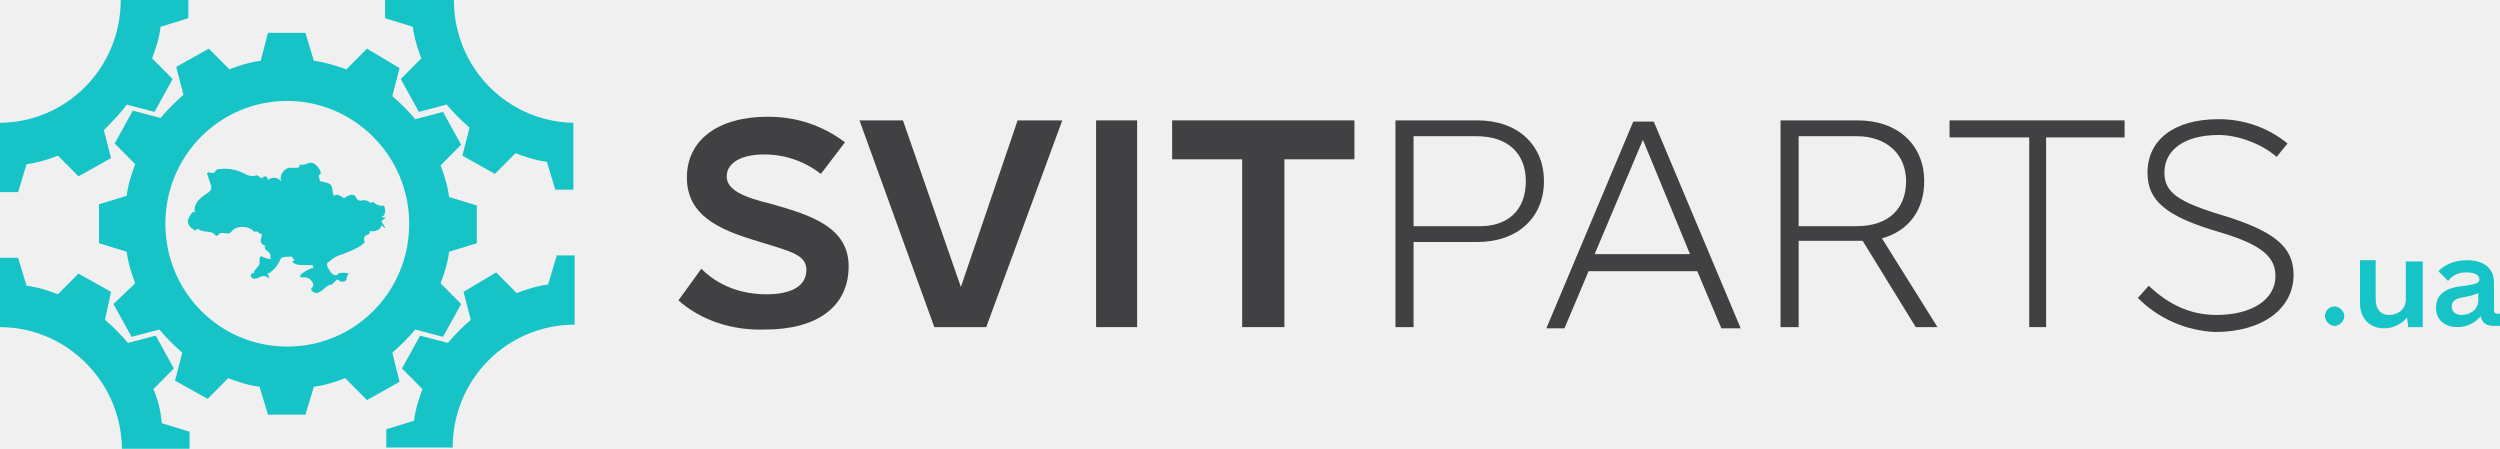
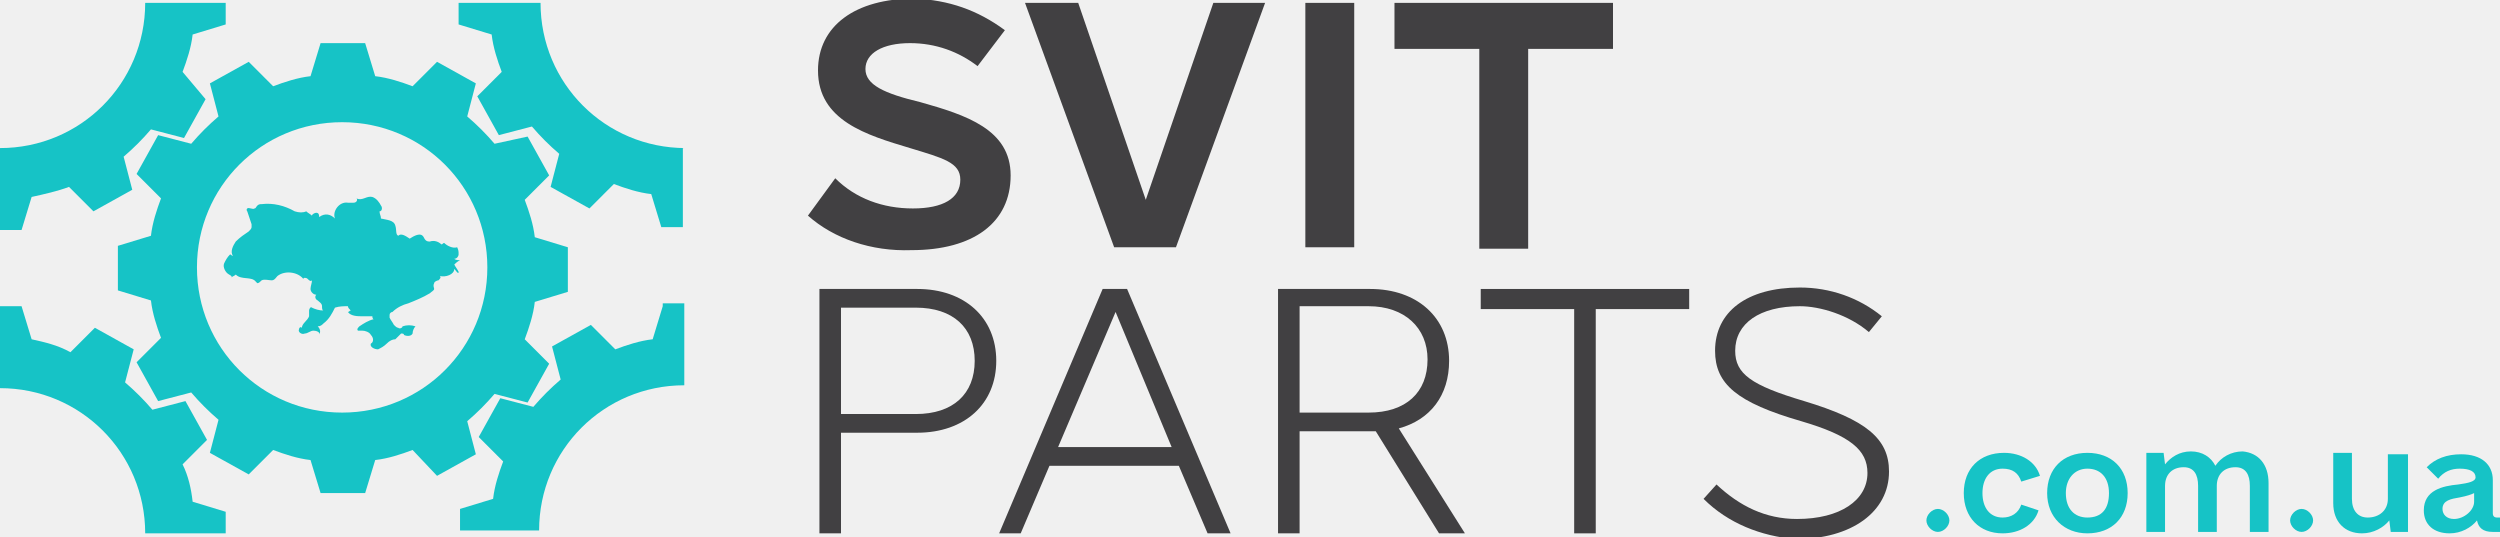
- <svg xmlns="http://www.w3.org/2000/svg" width="273" height="49" viewBox="0 0 273 49" fill="none">
-   <g clip-path="url(#clip0_115_6785)">
-     <path d="M74.084 32.799L76.589 29.347C78.434 31.206 80.939 32.136 83.707 32.136C86.475 32.136 88.057 31.206 88.057 29.48C88.057 27.886 86.475 27.488 83.443 26.558C79.489 25.363 75.007 24.035 75.007 19.387C75.007 15.271 78.434 12.748 83.839 12.748C87.002 12.748 89.771 13.678 92.275 15.537L89.639 18.989C87.925 17.661 85.816 16.864 83.443 16.864C80.939 16.864 79.357 17.794 79.357 19.255C79.357 20.715 81.07 21.512 84.366 22.309C88.584 23.504 92.671 24.832 92.671 29.081C92.671 33.463 89.243 35.986 83.575 35.986C79.884 36.119 76.457 34.924 74.084 32.799Z" fill="#414042" />
-     <path d="M116.001 13.146L107.697 35.721H102.028L93.856 13.146H98.601L104.928 31.339L111.124 13.146H116.001Z" fill="#414042" />
-     <path d="M124.175 13.146H119.693V35.721H124.175V13.146Z" fill="#414042" />
-     <path d="M147.903 17.396H140.257V35.721H135.644V17.396H127.998V13.146H147.903V17.396Z" fill="#414042" />
-     <path d="M168.599 19.786C168.599 23.77 165.699 26.425 161.349 26.425H154.362V35.721H152.385V13.146H161.349C165.699 13.146 168.599 15.802 168.599 19.786ZM166.621 19.786C166.621 16.732 164.644 14.873 161.217 14.873H154.362V24.699H161.217C164.644 24.832 166.621 22.973 166.621 19.786Z" fill="#414042" />
-     <path d="M185.339 29.613H173.475L170.839 35.854H168.861L178.352 13.279H180.593L190.084 35.854H187.975L185.339 29.613ZM184.548 27.753L179.407 15.271L174.134 27.753H184.548Z" fill="#414042" />
-     <path d="M209.199 35.721L203.399 26.293H202.872H196.413V35.721H194.436V13.146H202.872C207.222 13.146 210.122 15.802 210.122 19.786C210.122 22.973 208.408 25.23 205.508 26.027L211.572 35.721H209.199ZM196.413 24.699H202.74C206.168 24.699 208.145 22.84 208.145 19.786C208.145 16.864 206.036 14.873 202.74 14.873H196.413V24.699Z" fill="#414042" />
-     <path d="M232.005 15.005H223.436V35.721H221.591V15.005H212.891V13.146H232.005V15.005Z" fill="#414042" />
-     <path d="M233.453 32.534L234.64 31.206C236.749 33.198 239.121 34.393 242.021 34.393C245.976 34.393 248.481 32.667 248.481 30.144C248.481 28.019 246.899 26.691 242.417 25.363C236.485 23.637 234.508 21.911 234.508 18.856C234.508 15.271 237.408 13.014 242.285 13.014C245.053 13.014 247.69 13.943 249.799 15.669L248.612 17.13C246.767 15.537 244.131 14.74 242.285 14.74C238.594 14.74 236.353 16.333 236.353 18.856C236.353 20.981 237.803 22.043 242.681 23.504C248.349 25.23 250.458 26.957 250.458 30.011C250.458 33.729 247.031 36.252 241.89 36.252C238.726 36.119 235.694 34.791 233.453 32.534Z" fill="#414042" />
-     <path d="M40.073 43.688L43.632 41.696L42.841 38.509C43.764 37.713 44.555 36.916 45.346 35.986L48.377 36.783L50.355 33.198L48.114 30.94C48.509 29.878 48.905 28.683 49.036 27.488L52.068 26.558V22.442L49.036 21.512C48.905 20.317 48.509 19.122 48.114 18.06L50.355 15.802L48.377 12.217L45.346 13.014C44.555 12.084 43.764 11.287 42.841 10.491L43.632 7.436L40.073 5.312L37.832 7.569C36.645 7.171 35.459 6.772 34.273 6.64L33.35 3.585H29.263L28.473 6.64C27.286 6.772 26.1 7.171 25.045 7.569L22.804 5.312L19.245 7.303L20.036 10.358C19.113 11.154 18.322 11.951 17.531 12.881L14.5 12.084L12.522 15.669L14.763 17.927C14.368 18.989 13.972 20.184 13.841 21.379L10.809 22.309V26.558L13.841 27.488C13.972 28.683 14.368 29.878 14.763 30.94L12.39 33.198L14.368 36.783L17.4 35.986C18.191 36.916 18.982 37.713 19.904 38.509L19.113 41.564L22.672 43.556L24.913 41.298C25.968 41.696 27.154 42.095 28.341 42.228L29.263 45.282H33.35L34.273 42.228C35.459 42.095 36.645 41.696 37.7 41.298L40.073 43.688ZM31.373 37.846C23.991 37.846 18.059 31.87 18.059 24.434C18.059 16.997 23.991 11.022 31.373 11.022C38.623 11.022 44.686 16.997 44.686 24.434C44.686 31.87 38.755 37.846 31.373 37.846Z" fill="#16C3C6" />
-     <path d="M62.878 13.412C55.496 13.412 49.565 7.436 49.565 0H46.533H44.819H42.051V1.992L45.083 2.921C45.215 4.117 45.61 5.312 46.005 6.374L43.764 8.631L45.742 12.217L48.774 11.42C49.565 12.35 50.355 13.146 51.278 13.943L50.487 16.997L54.046 18.989L56.287 16.732C57.342 17.13 58.528 17.529 59.715 17.661L60.638 20.715H62.615V17.927V13.412H62.878Z" fill="#16C3C6" />
-     <path d="M16.741 42.493L18.982 40.236L17.005 36.65L13.973 37.447C13.182 36.518 12.391 35.721 11.468 34.924L12.127 31.87L8.568 29.878L6.327 32.136C5.273 31.737 4.086 31.339 2.9 31.206L1.977 28.152H0V30.94V35.721C7.25 35.721 13.314 41.696 13.314 49.133H16.346H17.928H20.696V47.141L17.664 46.211C17.532 44.751 17.268 43.688 16.741 42.493Z" fill="#16C3C6" />
-     <path d="M60.768 28.019L59.846 31.073C58.659 31.206 57.473 31.604 56.418 32.003L54.177 29.745L50.618 31.87L51.409 34.924C50.486 35.721 49.695 36.518 48.904 37.447L45.873 36.651L43.895 40.236L46.136 42.493C45.741 43.556 45.345 44.751 45.214 45.946L42.182 46.875V48.867H44.818H46.4H49.432C49.432 41.431 55.364 35.455 62.746 35.455V30.675V27.886H60.768V28.019Z" fill="#16C3C6" />
-     <path d="M1.978 20.981L2.901 17.927C4.087 17.794 5.274 17.396 6.328 16.997L8.569 19.255L12.128 17.263L11.338 14.209C12.26 13.279 13.183 12.35 13.842 11.42L16.874 12.217L18.851 8.631L16.61 6.374C17.006 5.312 17.401 4.117 17.533 2.921L20.565 1.992V0H17.797H16.215H13.183C13.183 7.436 7.251 13.412 -0.131 13.412V18.192V20.981H1.978Z" fill="#16C3C6" />
-     <path d="M42.05 24.832C41.918 24.566 41.786 24.434 41.655 24.168C41.786 24.035 41.918 23.902 42.182 23.77C42.05 23.77 41.786 23.77 41.655 23.637C41.918 23.637 42.05 23.371 42.05 23.106C42.05 22.84 42.05 22.707 41.918 22.442C41.523 22.575 40.996 22.309 40.732 22.043C40.6 22.043 40.6 22.176 40.468 22.176C40.205 21.911 39.809 21.778 39.414 21.911C39.282 21.911 39.15 21.911 39.018 21.778C38.886 21.645 38.886 21.512 38.755 21.379C38.491 21.114 37.964 21.379 37.568 21.645C37.173 21.379 36.777 21.114 36.514 21.379C36.25 21.247 36.382 20.848 36.25 20.45C36.118 19.919 35.459 19.919 34.932 19.786C34.932 19.52 34.8 19.387 34.8 19.122C35.064 19.122 35.064 18.724 34.932 18.591C34.8 18.325 34.536 17.927 34.141 17.794C33.614 17.661 33.218 18.192 32.691 17.927C32.823 18.06 32.691 18.325 32.427 18.325C32.295 18.325 32.032 18.325 31.9 18.325C31.109 18.192 30.45 19.122 30.714 19.786C30.318 19.387 29.791 19.255 29.264 19.653C29.264 19.52 29.132 19.255 29 19.255C28.868 19.255 28.605 19.387 28.605 19.52C28.473 19.387 28.209 19.255 28.077 19.122C27.814 19.255 27.418 19.255 27.023 19.122C26.1 18.591 25.045 18.325 23.991 18.458C23.859 18.458 23.727 18.458 23.595 18.591C23.463 18.724 23.463 18.856 23.332 18.856C23.2 18.989 22.804 18.724 22.673 18.856C22.541 18.989 22.673 19.122 22.673 19.122C22.804 19.52 22.936 19.919 23.068 20.317C23.068 20.45 23.068 20.45 23.068 20.583C23.068 20.715 22.936 20.848 22.804 20.981C22.409 21.247 22.014 21.512 21.618 21.911C21.354 22.309 21.091 22.84 21.354 23.238L21.091 23.106C20.827 23.371 20.695 23.637 20.563 23.902C20.432 24.168 20.563 24.566 20.827 24.832C20.959 24.965 21.354 25.098 21.223 25.23C21.354 25.098 21.486 25.098 21.618 24.965C22.145 25.496 23.068 25.098 23.463 25.629L23.595 25.762C23.727 25.762 23.859 25.629 23.991 25.496C24.254 25.363 24.65 25.496 24.913 25.496C25.177 25.496 25.309 25.23 25.441 25.098C26.1 24.566 27.286 24.699 27.814 25.363C27.814 25.23 28.077 25.23 28.209 25.363C28.341 25.496 28.473 25.629 28.605 25.496C28.605 25.762 28.473 26.027 28.473 26.293C28.473 26.558 28.736 26.824 29 26.824C28.868 26.957 28.868 27.222 29.132 27.355C29.264 27.488 29.527 27.621 29.527 27.886C29.527 28.019 29.527 28.285 29.659 28.285C29.264 28.285 28.868 28.152 28.605 28.019C28.473 27.886 28.341 28.152 28.341 28.285C28.341 28.417 28.341 28.55 28.341 28.816C28.209 29.214 27.682 29.48 27.682 29.878C27.55 29.745 27.418 29.878 27.418 30.011C27.286 30.276 27.682 30.542 27.945 30.409C28.209 30.409 28.473 30.144 28.736 30.144C29 30.144 29.395 30.276 29.264 30.542C29.395 30.276 29.395 30.011 29.132 29.878C29.395 29.878 29.527 29.745 29.659 29.613C30.186 29.214 30.45 28.683 30.714 28.152C31.109 28.019 31.505 28.019 31.9 28.019C31.9 28.152 32.032 28.285 32.164 28.417C32.032 28.417 32.032 28.55 31.9 28.55C32.164 28.948 32.823 28.948 33.218 28.948C33.482 28.948 33.614 28.948 33.877 28.948C34.009 28.948 34.141 28.948 34.141 28.948C34.141 28.948 34.141 29.214 34.273 29.214C33.745 29.347 33.35 29.613 32.955 29.878C32.823 30.011 32.691 30.144 32.823 30.276H32.955C33.086 30.276 33.086 30.276 33.218 30.276C33.482 30.276 33.877 30.409 34.009 30.675C34.273 30.94 34.273 31.339 34.009 31.471C33.877 31.737 34.273 32.003 34.668 32.003C34.932 31.87 35.196 31.737 35.459 31.471C35.723 31.206 35.986 31.073 36.25 31.073C36.382 30.94 36.514 30.808 36.645 30.675L36.777 30.542C36.909 30.542 37.041 30.542 37.041 30.675C37.305 30.808 37.7 30.808 37.832 30.542C37.832 30.276 37.964 30.011 38.096 29.878C37.7 29.745 37.305 29.745 36.909 29.878C36.909 30.011 36.645 30.144 36.514 30.011C36.382 30.011 36.25 29.878 36.118 29.745C35.986 29.48 35.855 29.347 35.723 29.081C35.723 28.948 35.723 28.948 35.723 28.816C35.723 28.683 35.855 28.55 35.986 28.55C36.382 28.152 36.909 27.886 37.436 27.753C38.096 27.488 38.755 27.222 39.414 26.824C39.546 26.691 39.809 26.558 39.809 26.425C39.809 26.293 39.677 26.16 39.809 25.894C39.809 25.762 40.073 25.629 40.205 25.629C40.337 25.496 40.468 25.363 40.337 25.23C40.864 25.363 41.655 25.098 41.655 24.566C42.05 24.965 42.05 24.965 42.05 24.832Z" fill="#16C3C6" />
-     <path d="M254.941 33.463C255.469 33.463 255.996 33.995 255.996 34.526C255.996 35.057 255.469 35.588 254.941 35.588C254.414 35.588 253.887 35.057 253.887 34.526C253.887 33.995 254.282 33.463 254.941 33.463Z" fill="#16C3C6" />
-     <path d="M264.564 28.417V35.721H262.982L262.85 34.659C262.323 35.322 261.4 35.854 260.345 35.854C258.764 35.854 257.709 34.791 257.709 33.065V28.417H259.423V32.667C259.423 33.729 259.95 34.393 260.873 34.393C261.927 34.393 262.718 33.729 262.718 32.667V28.55H264.564V28.417Z" fill="#16C3C6" />
-     <path d="M273 34.127V35.588C272.868 35.588 272.737 35.588 272.341 35.588C271.418 35.588 271.023 35.19 270.891 34.526C270.364 35.19 269.441 35.721 268.386 35.721C266.936 35.721 266.014 34.924 266.014 33.596C266.014 31.737 267.727 31.339 269.177 31.206C270.1 31.073 270.759 30.94 270.759 30.542C270.759 30.011 270.232 29.745 269.309 29.745C268.518 29.745 267.859 30.011 267.332 30.675L266.277 29.613C267.068 28.816 268.123 28.417 269.441 28.417C271.286 28.417 272.341 29.347 272.341 30.808V33.862C272.341 34.127 272.473 34.26 272.736 34.26H273V34.127ZM270.627 32.8V32.003C270.364 32.136 269.968 32.268 269.309 32.401C268.518 32.534 267.727 32.667 267.727 33.463C267.727 33.995 268.123 34.393 268.782 34.393C269.836 34.393 270.627 33.729 270.627 32.8Z" fill="#16C3C6" />
+ <svg xmlns="http://www.w3.org/2000/svg" version="1.1" id="Слой_1" x="0px" y="0px" viewBox="0 0 173.9 37.3" style="enable-background:new 0 0 173.9 37.3;" xml:space="preserve">
+   <style type="text/css">
+ 	.st0{fill:#414042;}
+ 	.st1{fill:#16C3C6;}
+ </style>
+   <g>
+     <g>
+       <path class="st0" d="M56.2,15l1.9-2.6c1.4,1.4,3.3,2.1,5.4,2.1c2.1,0,3.3-0.7,3.3-2c0-1.2-1.2-1.5-3.5-2.2c-3-0.9-6.4-1.9-6.4-5.4    c0-3.1,2.6-5,6.7-5C66,0,68,0.7,69.9,2.1L68,4.6c-1.3-1-2.9-1.6-4.7-1.6c-1.9,0-3.1,0.7-3.1,1.8c0,1.1,1.3,1.7,3.8,2.3    c3.2,0.9,6.3,1.9,6.3,5.1c0,3.3-2.6,5.2-6.9,5.2C60.6,17.5,58,16.6,56.2,15z" />
+       <path class="st0" d="M88,0.2l-6.2,17h-4.3l-6.2-17h3.7l4.7,13.7l4.7-13.7H88z" />
+       <path class="st0" d="M90.8,0.2h3.4v17h-3.4V0.2z" />
+       <path class="st0" d="M112.2,3.4h-5.9v13.9h-3.4V3.4h-5.9V0.2h15.2V3.4z" />
+       <path class="st0" d="M69.3,25.1c0,3-2.2,5-5.5,5h-5.3v7H57v-17h6.8C67.1,20.1,69.3,22.1,69.3,25.1z M67.8,25.1    c0-2.3-1.5-3.7-4.1-3.7h-5.2v7.4h5.2C66.3,28.8,67.8,27.4,67.8,25.1z" />
+       <path class="st0" d="M82,32.4h-9l-2,4.7h-1.5l7.2-17h1.7l7.2,17H84L82,32.4z M81.5,31.1l-3.9-9.4l-4,9.4H81.5z" />
+       <path class="st0" d="M100.1,37.1L95.7,30h-0.4h-4.9v7.1h-1.5v-17h6.4c3.3,0,5.5,2,5.5,5c0,2.4-1.3,4.1-3.5,4.7l4.6,7.3H100.1z     M90.4,28.7h4.8c2.6,0,4.1-1.4,4.1-3.7c0-2.2-1.6-3.7-4.1-3.7h-4.8V28.7z" />
+       <path class="st0" d="M117.5,21.5H111v15.6h-1.5V21.5h-6.5v-1.4h14.5V21.5z" />
+       <path class="st0" d="M118.5,34.7l0.9-1c1.6,1.5,3.4,2.4,5.6,2.4c3,0,4.9-1.3,4.9-3.2c0-1.6-1.2-2.6-4.6-3.6c-4.5-1.3-6-2.6-6-4.9    c0-2.7,2.2-4.4,5.9-4.4c2.1,0,4.1,0.7,5.7,2l-0.9,1.1c-1.4-1.2-3.4-1.8-4.8-1.8c-2.8,0-4.5,1.2-4.5,3.1c0,1.6,1.1,2.4,4.8,3.5    c4.3,1.3,5.9,2.6,5.9,4.9c0,2.8-2.6,4.7-6.5,4.7C122.5,37.3,120.2,36.4,118.5,34.7z" />
+     </g>
+     <g>
+       <path class="st1" d="M30.4,33.1l2.7-1.5l-0.6-2.3c0.7-0.6,1.3-1.2,1.9-1.9l2.3,0.6l1.5-2.7l-1.7-1.7c0.3-0.8,0.6-1.7,0.7-2.6    l2.3-0.7v-3.1l-2.3-0.7c-0.1-0.9-0.4-1.8-0.7-2.6l1.7-1.7l-1.5-2.7L34.4,10c-0.6-0.7-1.2-1.3-1.9-1.9l0.6-2.3l-2.7-1.5l-1.7,1.7    c-0.8-0.3-1.7-0.6-2.6-0.7l-0.7-2.3h-3.1l-0.7,2.3c-0.9,0.1-1.8,0.4-2.6,0.7l-1.7-1.7l-2.7,1.5l0.6,2.3c-0.7,0.6-1.3,1.2-1.9,1.9    l-2.3-0.6l-1.5,2.7l1.7,1.7c-0.3,0.8-0.6,1.7-0.7,2.6l-2.3,0.7v3.1l2.3,0.7c0.1,0.9,0.4,1.8,0.7,2.6l-1.7,1.7l1.5,2.7l2.3-0.6    c0.6,0.7,1.2,1.3,1.9,1.9l-0.6,2.3l2.7,1.5l1.7-1.7c0.8,0.3,1.7,0.6,2.6,0.7l0.7,2.3h3.1l0.7-2.3c0.9-0.1,1.8-0.4,2.6-0.7    L30.4,33.1z M23.8,28.7c-5.6,0-10.1-4.5-10.1-10.1c0-5.6,4.5-10.1,10.1-10.1c5.6,0,10.1,4.5,10.1,10.1    C33.9,24.2,29.4,28.7,23.8,28.7z" />
+       <path class="st1" d="M47.7,10.3c-5.6,0-10.1-4.5-10.1-10.1h-2.3H34h-2.1v1.5l2.3,0.7c0.1,0.9,0.4,1.8,0.7,2.6l-1.7,1.7l1.5,2.7    l2.3-0.6c0.6,0.7,1.2,1.3,1.9,1.9l-0.6,2.3l2.7,1.5l1.7-1.7c0.8,0.3,1.7,0.6,2.6,0.7l0.7,2.3h1.5l0-2.1c0,0,0,0,0,0V10.3z" />
+       <path class="st1" d="M12.7,32.3l1.7-1.7l-1.5-2.7l-2.3,0.6c-0.6-0.7-1.2-1.3-1.9-1.9l0.6-2.3l-2.7-1.5l-1.7,1.7    C4,24,3.1,23.8,2.2,23.6l-0.7-2.3H0l0,2.1c0,0,0,0,0,0V27c5.6,0,10.1,4.5,10.1,10.1h2.3h1.2h2.1v-1.5l-2.3-0.7    C13.3,34,13.1,33.1,12.7,32.3z" />
+       <path class="st1" d="M46.1,21.3l-0.7,2.3c-0.9,0.1-1.8,0.4-2.6,0.7l-1.7-1.7l-2.7,1.5l0.6,2.3c-0.7,0.6-1.3,1.2-1.9,1.9l-2.3-0.6    l-1.5,2.7l1.7,1.7c-0.3,0.8-0.6,1.7-0.7,2.6l-2.3,0.7v1.5H34h1.2h2.3c0-5.6,4.5-10.1,10.1-10.1v-3.6c0,0,0,0,0,0l0-2.1H46.1z" />
+       <path class="st1" d="M1.5,16l0.7-2.3C3.1,13.5,4,13.3,4.8,13l1.7,1.7l2.7-1.5l-0.6-2.3c0.7-0.6,1.3-1.2,1.9-1.9l2.3,0.6l1.5-2.7    L12.7,5c0.3-0.8,0.6-1.7,0.7-2.6l2.3-0.7V0.2h-2.1h-1.2h-2.3c0,5.6-4.5,10.1-10.1,10.1v3.6c0,0,0,0,0,0L0,16H1.5z" />
+       <path class="st1" d="M31.9,18.9c-0.1-0.2-0.2-0.3-0.3-0.5c0.1-0.1,0.2-0.2,0.4-0.3c-0.1,0-0.3,0-0.4-0.1c0.2,0,0.3-0.2,0.3-0.3    c0-0.2,0-0.3-0.1-0.5c-0.3,0.1-0.7-0.1-0.9-0.3c-0.1,0-0.1,0.1-0.2,0.1c-0.2-0.2-0.5-0.3-0.8-0.2c-0.1,0-0.2,0-0.3-0.1    c-0.1-0.1-0.1-0.2-0.2-0.3c-0.2-0.2-0.6,0-0.9,0.2c-0.3-0.2-0.6-0.4-0.8-0.2c-0.2-0.1-0.1-0.4-0.2-0.7c-0.1-0.4-0.6-0.4-1-0.5    c0-0.2-0.1-0.3-0.1-0.5c0.2,0,0.2-0.3,0.1-0.4c-0.1-0.2-0.3-0.5-0.6-0.6c-0.4-0.1-0.7,0.3-1.1,0.1c0.1,0.1,0,0.3-0.2,0.3    c-0.1,0-0.3,0-0.4,0c-0.6-0.1-1.1,0.6-0.9,1.1c-0.3-0.3-0.7-0.4-1.1-0.1c0-0.1,0-0.3-0.2-0.3c-0.1,0-0.3,0.1-0.3,0.2    c-0.1-0.1-0.3-0.2-0.4-0.3c-0.2,0.1-0.5,0.1-0.8,0c-0.7-0.4-1.5-0.6-2.3-0.5c-0.1,0-0.2,0-0.3,0.1c-0.1,0.1-0.1,0.2-0.2,0.2    c-0.1,0.1-0.4-0.1-0.5,0c-0.1,0.1,0,0.2,0,0.2c0.1,0.3,0.2,0.6,0.3,0.9c0,0.1,0,0.1,0,0.2c0,0.1-0.1,0.2-0.2,0.3    c-0.3,0.2-0.6,0.4-0.9,0.7c-0.2,0.3-0.4,0.7-0.2,1c-0.1,0-0.1-0.1-0.2-0.1c-0.2,0.2-0.3,0.4-0.4,0.6c-0.1,0.2,0,0.5,0.2,0.7    c0.1,0.1,0.4,0.2,0.3,0.3c0.1-0.1,0.2-0.1,0.3-0.2c0.4,0.4,1.1,0.1,1.4,0.5c0,0,0.1,0.1,0.1,0.1c0.1,0,0.2-0.1,0.3-0.2    c0.2-0.1,0.5,0,0.7,0c0.2,0,0.3-0.2,0.4-0.3c0.5-0.4,1.4-0.3,1.8,0.2c0-0.1,0.2-0.1,0.3,0c0.1,0.1,0.2,0.2,0.3,0.1    c0,0.2-0.1,0.4-0.1,0.6c0,0.2,0.2,0.4,0.4,0.4c-0.1,0.1-0.1,0.3,0.1,0.4c0.1,0.1,0.3,0.2,0.3,0.4c0,0.1,0,0.3,0.1,0.3    c-0.3,0-0.6-0.1-0.8-0.2c-0.1-0.1-0.2,0.1-0.2,0.2c0,0.1,0,0.2,0,0.4c-0.1,0.3-0.5,0.5-0.5,0.8c-0.1-0.1-0.2,0-0.2,0.1    c-0.1,0.2,0.2,0.4,0.4,0.3c0.2,0,0.4-0.2,0.6-0.2c0.2,0,0.5,0.1,0.4,0.3c0.1-0.2,0.1-0.4-0.1-0.6c0.2,0,0.3-0.1,0.4-0.2    c0.4-0.3,0.6-0.7,0.8-1.1c0.3-0.1,0.6-0.1,0.9-0.1c0,0.1,0.1,0.2,0.2,0.3c-0.1,0-0.1,0.1-0.2,0.1c0.2,0.3,0.7,0.3,1,0.3    c0.2,0,0.3,0,0.5,0c0,0,0.2,0,0.2,0c0,0,0,0.2,0.1,0.2c-0.4,0.1-0.7,0.3-1,0.5c-0.1,0.1-0.2,0.2-0.1,0.3c0,0,0.1,0,0.1,0    c0.1,0,0.1,0,0.2,0c0.2,0,0.5,0.1,0.6,0.3c0.2,0.2,0.2,0.5,0,0.6c-0.1,0.2,0.2,0.4,0.5,0.4c0.2-0.1,0.4-0.2,0.6-0.4    c0.2-0.2,0.4-0.3,0.6-0.3c0.1-0.1,0.2-0.2,0.3-0.3c0,0,0.1-0.1,0.1-0.1c0.1,0,0.2,0,0.2,0.1c0.2,0.1,0.5,0.1,0.6-0.1    c0-0.2,0.1-0.4,0.2-0.5c-0.3-0.1-0.6-0.1-0.9,0c0,0.1-0.2,0.2-0.3,0.1c-0.1,0-0.2-0.1-0.3-0.2c-0.1-0.2-0.2-0.3-0.3-0.5    c0-0.1,0-0.1,0-0.2c0-0.1,0.1-0.2,0.2-0.2c0.3-0.3,0.7-0.5,1.1-0.6c0.5-0.2,1-0.4,1.5-0.7c0.1-0.1,0.3-0.2,0.3-0.3    c0-0.1-0.1-0.2,0-0.4c0-0.1,0.2-0.2,0.3-0.2c0.1-0.1,0.2-0.2,0.1-0.3c0.4,0.1,1-0.1,1-0.5C31.9,19.1,31.9,19,31.9,18.9z" />
+     </g>
+     <g>
+       <path class="st1" d="M134.8,35.4L134.8,35.4c0.4,0,0.8,0.4,0.8,0.8l0,0c0,0.4-0.4,0.8-0.8,0.8h0c-0.4,0-0.8-0.4-0.8-0.8l0,0    C134,35.8,134.4,35.4,134.8,35.4z" />
+       <path class="st1" d="M136.6,34.3c0-1.7,1.1-2.8,2.8-2.8c1.2,0,2.2,0.6,2.5,1.6l-1.3,0.4c-0.2-0.6-0.6-0.9-1.3-0.9    c-0.9,0-1.4,0.7-1.4,1.7s0.5,1.7,1.4,1.7c0.6,0,1.1-0.3,1.3-0.9l1.2,0.4c-0.3,1-1.3,1.6-2.5,1.6C137.7,37.1,136.6,36,136.6,34.3z" />
+       <path class="st1" d="M142.4,34.3c0-1.7,1.1-2.8,2.8-2.8c1.7,0,2.8,1.1,2.8,2.8c0,1.7-1.1,2.8-2.8,2.8    C143.6,37.1,142.4,36,142.4,34.3z M146.7,34.3c0-1.1-0.6-1.7-1.5-1.7c-0.9,0-1.5,0.7-1.5,1.7c0,1.1,0.6,1.7,1.5,1.7    C146.2,36,146.7,35.4,146.7,34.3z" />
+       <path class="st1" d="M157.8,33.6V37h-1.3v-3.2c0-0.8-0.3-1.3-1-1.3c-0.8,0-1.3,0.5-1.3,1.3V37h-1.3v-3.2c0-0.8-0.3-1.3-1-1.3    c-0.8,0-1.3,0.5-1.3,1.3V37h-1.3v-5.5h1.2l0.1,0.8c0.4-0.5,1-0.9,1.8-0.9s1.4,0.4,1.7,1c0.4-0.6,1.1-1,1.9-1    C157.1,31.5,157.8,32.3,157.8,33.6z" />
+       <path class="st1" d="M160.1,35.4L160.1,35.4c0.4,0,0.8,0.4,0.8,0.8l0,0c0,0.4-0.4,0.8-0.8,0.8h0c-0.4,0-0.8-0.4-0.8-0.8l0,0    C159.3,35.8,159.7,35.4,160.1,35.4z" />
+       <path class="st1" d="M167.5,31.6V37h-1.2l-0.1-0.8c-0.4,0.5-1.1,0.9-1.9,0.9c-1.2,0-2-0.8-2-2.1v-3.5h1.3v3.2    c0,0.8,0.4,1.3,1.1,1.3c0.8,0,1.4-0.5,1.4-1.3v-3.1H167.5z" />
+       <path class="st1" d="M173.9,35.9V37c-0.1,0-0.2,0-0.5,0c-0.7,0-1-0.3-1.1-0.8c-0.4,0.5-1.1,0.9-1.9,0.9c-1.1,0-1.8-0.6-1.8-1.6    c0-1.4,1.3-1.7,2.4-1.8c0.7-0.1,1.2-0.2,1.2-0.5c0-0.4-0.4-0.6-1.1-0.6c-0.6,0-1.1,0.2-1.5,0.7l-0.8-0.8c0.6-0.6,1.4-0.9,2.4-0.9    c1.4,0,2.2,0.7,2.2,1.8v2.3c0,0.2,0.1,0.3,0.3,0.3H173.9z M172.1,34.9v-0.6c-0.2,0.1-0.5,0.2-1,0.3c-0.6,0.1-1.2,0.2-1.2,0.8    c0,0.4,0.3,0.7,0.8,0.7C171.4,36.1,172.1,35.5,172.1,34.9z" />
+     </g>
  </g>
-   <defs>
-     <clipPath id="clip0_115_6785">
-       <rect width="273" height="49" fill="white" />
-     </clipPath>
-   </defs>
</svg>
